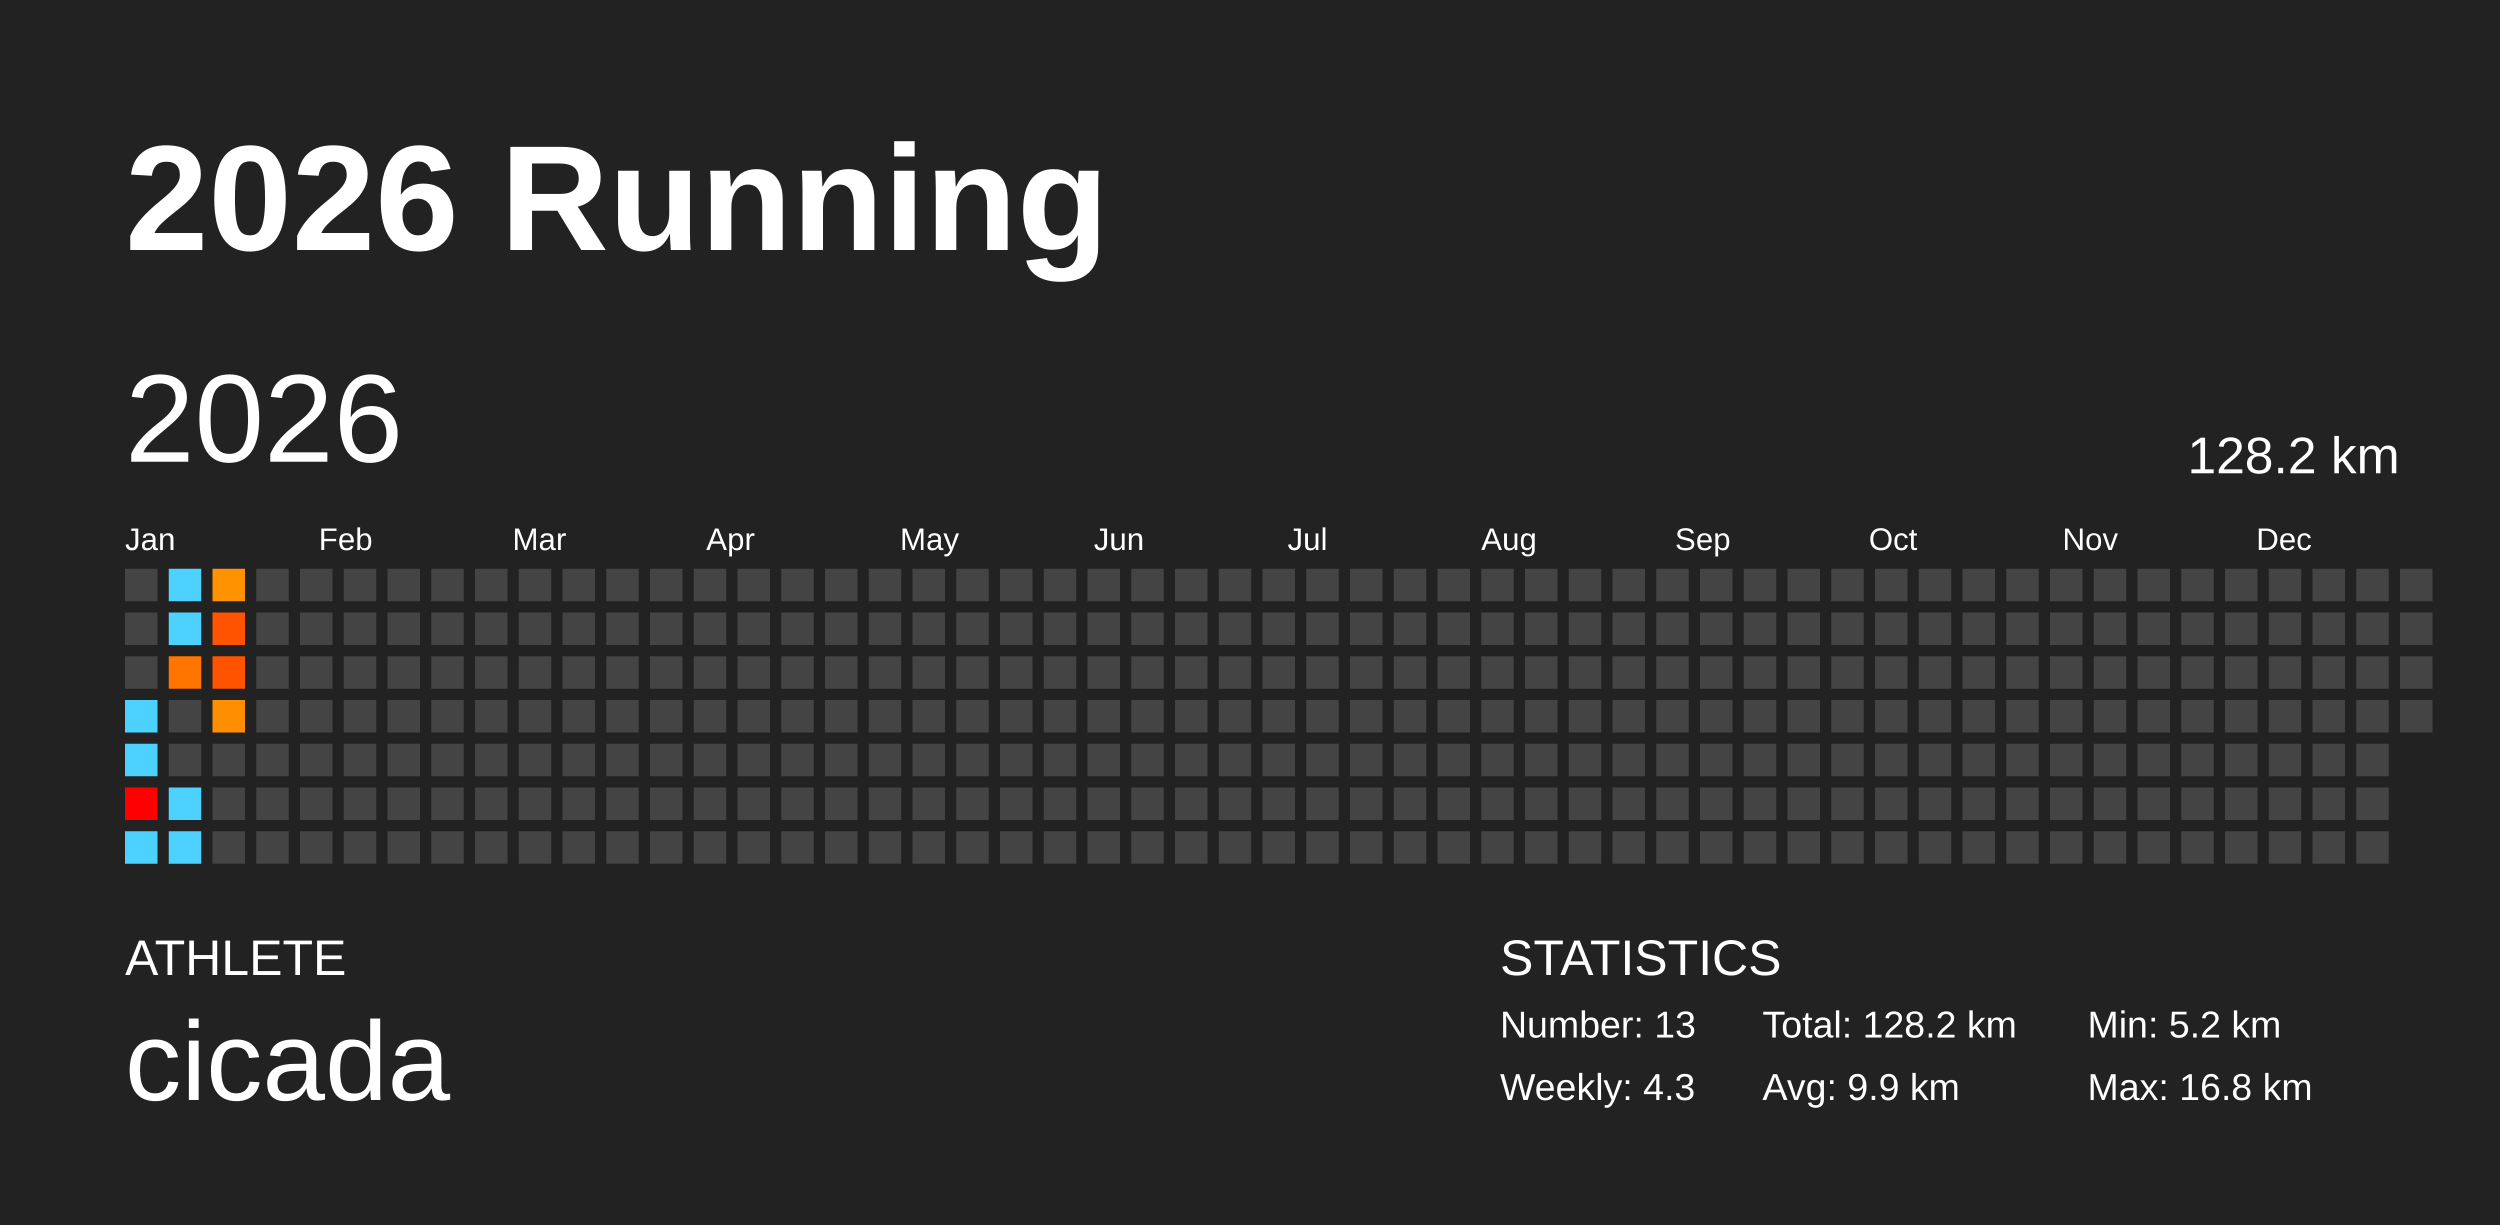
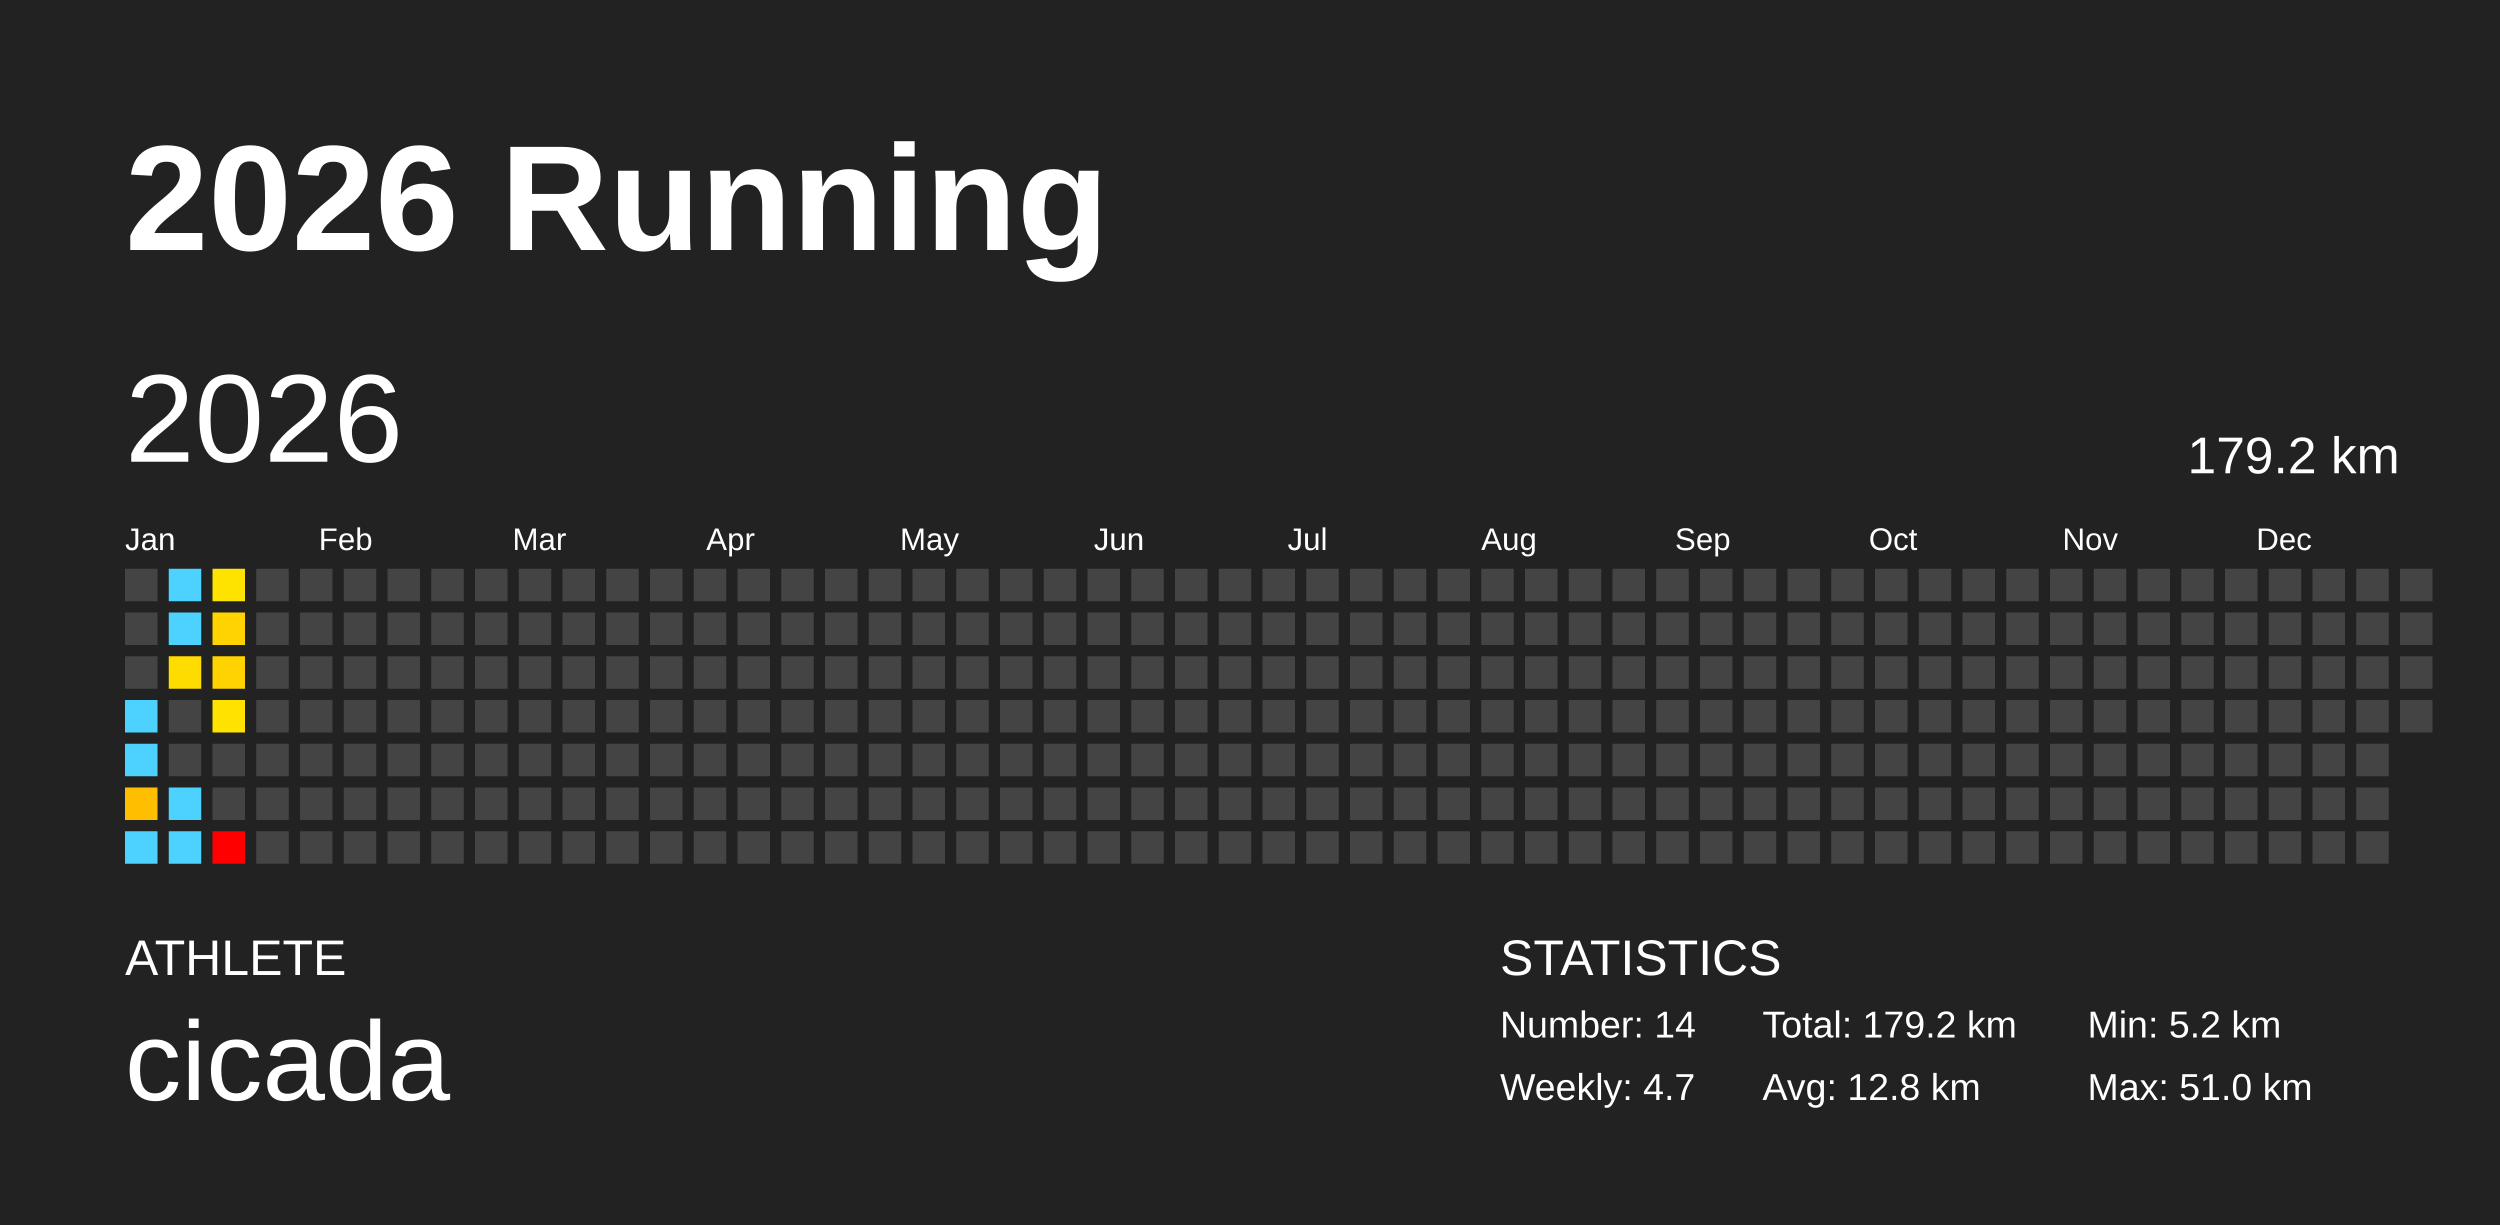
<svg xmlns="http://www.w3.org/2000/svg" baseProfile="full" height="98mm" version="1.1" viewBox="0,0,200,98" width="200mm">
  <defs />
  <rect fill="#222222" height="98" width="200" x="0" y="0" />
  <text fill="#FFFFFF" style="font-size:12px; font-family:Arial; font-weight:bold;" x="10" y="20">2026 Running</text>
  <text fill="#FFFFFF" style="font-size:4px; font-family:Arial" x="10" y="78">ATHLETE</text>
  <text fill="#FFFFFF" style="font-size:9px; font-family:Arial" x="10" y="88">cicada</text>
  <text fill="#FFFFFF" style="font-size:4px; font-family:Arial" x="120" y="78">STATISTICS</text>
-   <text fill="#FFFFFF" style="font-size:3px; font-family:Arial" x="120" y="83">Number: 13</text>
-   <text fill="#FFFFFF" style="font-size:3px; font-family:Arial" x="120" y="88">Weekly: 4.3</text>
-   <text fill="#FFFFFF" style="font-size:3px; font-family:Arial" x="141" y="83">Total: 128.2 km</text>
-   <text fill="#FFFFFF" style="font-size:3px; font-family:Arial" x="141" y="88">Avg: 9.9 km</text>
+   <text fill="#FFFFFF" style="font-size:3px; font-family:Arial" x="120" y="83">Number: 14</text>
+   <text fill="#FFFFFF" style="font-size:3px; font-family:Arial" x="120" y="88">Weekly: 4.7</text>
+   <text fill="#FFFFFF" style="font-size:3px; font-family:Arial" x="141" y="83">Total: 179.2 km</text>
+   <text fill="#FFFFFF" style="font-size:3px; font-family:Arial" x="141" y="88">Avg: 12.8 km</text>
  <text fill="#FFFFFF" style="font-size:3px; font-family:Arial" x="167" y="83">Min: 5.2 km</text>
-   <text fill="#FFFFFF" style="font-size:3px; font-family:Arial" x="167" y="88">Max: 16.8 km</text>
+   <text fill="#FFFFFF" style="font-size:3px; font-family:Arial" x="167" y="88">Max: 51.0 km</text>
  <text dominant-baseline="hanging" fill="#FFFFFF" style="font-size:10.0px; font-family:Arial;" x="10" y="30">2026</text>
-   <text dominant-baseline="hanging" fill="#FFFFFF" style="font-size:4.125px; font-family:Arial;" x="175" y="35">128.2 km</text>
+   <text dominant-baseline="hanging" fill="#FFFFFF" style="font-size:4.125px; font-family:Arial;" x="175" y="35">179.2 km</text>
  <text fill="#FFFFFF" style="font-size:2.5px; font-family:Arial" x="10.0" y="44">Jan</text>
  <text fill="#FFFFFF" style="font-size:2.5px; font-family:Arial" x="25.5" y="44">Feb</text>
  <text fill="#FFFFFF" style="font-size:2.5px; font-family:Arial" x="41.0" y="44">Mar</text>
  <text fill="#FFFFFF" style="font-size:2.5px; font-family:Arial" x="56.5" y="44">Apr</text>
  <text fill="#FFFFFF" style="font-size:2.5px; font-family:Arial" x="72.0" y="44">May</text>
  <text fill="#FFFFFF" style="font-size:2.5px; font-family:Arial" x="87.5" y="44">Jun</text>
  <text fill="#FFFFFF" style="font-size:2.5px; font-family:Arial" x="103.0" y="44">Jul</text>
  <text fill="#FFFFFF" style="font-size:2.5px; font-family:Arial" x="118.5" y="44">Aug</text>
  <text fill="#FFFFFF" style="font-size:2.5px; font-family:Arial" x="134.0" y="44">Sep</text>
  <text fill="#FFFFFF" style="font-size:2.5px; font-family:Arial" x="149.5" y="44">Oct</text>
  <text fill="#FFFFFF" style="font-size:2.5px; font-family:Arial" x="165.0" y="44">Nov</text>
  <text fill="#FFFFFF" style="font-size:2.5px; font-family:Arial" x="180.5" y="44">Dec</text>
  <rect fill="#444444" height="2.6" width="2.6" x="10.0" y="45.5" />
  <rect fill="#444444" height="2.6" width="2.6" x="10.0" y="49.0" />
  <rect fill="#444444" height="2.6" width="2.6" x="10.0" y="52.5" />
  <rect fill="#4dd2ff" height="2.6" width="2.6" x="10.0" y="56.0" />
  <rect fill="#4dd2ff" height="2.6" width="2.6" x="10.0" y="59.5" />
-   <rect fill="#ff0000" height="2.6" width="2.6" x="10.0" y="63.0" />
+   <rect fill="#ffbe00" height="2.6" width="2.6" x="10.0" y="63.0" />
  <rect fill="#4dd2ff" height="2.6" width="2.6" x="10.0" y="66.5" />
  <rect fill="#4dd2ff" height="2.6" width="2.6" x="13.5" y="45.5" />
  <rect fill="#4dd2ff" height="2.6" width="2.6" x="13.5" y="49.0" />
-   <rect fill="#ff7500" height="2.6" width="2.6" x="13.5" y="52.5" />
+   <rect fill="#ffdc00" height="2.6" width="2.6" x="13.5" y="52.5" />
  <rect fill="#444444" height="2.6" width="2.6" x="13.5" y="56.0" />
  <rect fill="#444444" height="2.6" width="2.6" x="13.5" y="59.5" />
  <rect fill="#4dd2ff" height="2.6" width="2.6" x="13.5" y="63.0" />
  <rect fill="#4dd2ff" height="2.6" width="2.6" x="13.5" y="66.5" />
-   <rect fill="#ff9200" height="2.6" width="2.6" x="17.0" y="45.5" />
-   <rect fill="#ff5300" height="2.6" width="2.6" x="17.0" y="49.0" />
-   <rect fill="#ff5300" height="2.6" width="2.6" x="17.0" y="52.5" />
-   <rect fill="#ff8f00" height="2.6" width="2.6" x="17.0" y="56.0" />
+   <rect fill="#ffe300" height="2.6" width="2.6" x="17.0" y="45.5" />
+   <rect fill="#ffd300" height="2.6" width="2.6" x="17.0" y="49.0" />
+   <rect fill="#ffd300" height="2.6" width="2.6" x="17.0" y="52.5" />
+   <rect fill="#ffe200" height="2.6" width="2.6" x="17.0" y="56.0" />
  <rect fill="#444444" height="2.6" width="2.6" x="17.0" y="59.5" />
  <rect fill="#444444" height="2.6" width="2.6" x="17.0" y="63.0" />
-   <rect fill="#444444" height="2.6" width="2.6" x="17.0" y="66.5" />
+   <rect fill="red" height="2.6" width="2.6" x="17.0" y="66.5" />
  <rect fill="#444444" height="2.6" width="2.6" x="20.5" y="45.5" />
  <rect fill="#444444" height="2.6" width="2.6" x="20.5" y="49.0" />
  <rect fill="#444444" height="2.6" width="2.6" x="20.5" y="52.5" />
  <rect fill="#444444" height="2.6" width="2.6" x="20.5" y="56.0" />
  <rect fill="#444444" height="2.6" width="2.6" x="20.5" y="59.5" />
  <rect fill="#444444" height="2.6" width="2.6" x="20.5" y="63.0" />
  <rect fill="#444444" height="2.6" width="2.6" x="20.5" y="66.5" />
  <rect fill="#444444" height="2.6" width="2.6" x="24.0" y="45.5" />
  <rect fill="#444444" height="2.6" width="2.6" x="24.0" y="49.0" />
  <rect fill="#444444" height="2.6" width="2.6" x="24.0" y="52.5" />
  <rect fill="#444444" height="2.6" width="2.6" x="24.0" y="56.0" />
  <rect fill="#444444" height="2.6" width="2.6" x="24.0" y="59.5" />
  <rect fill="#444444" height="2.6" width="2.6" x="24.0" y="63.0" />
  <rect fill="#444444" height="2.6" width="2.6" x="24.0" y="66.5" />
  <rect fill="#444444" height="2.6" width="2.6" x="27.5" y="45.5" />
  <rect fill="#444444" height="2.6" width="2.6" x="27.5" y="49.0" />
  <rect fill="#444444" height="2.6" width="2.6" x="27.5" y="52.5" />
  <rect fill="#444444" height="2.6" width="2.6" x="27.5" y="56.0" />
  <rect fill="#444444" height="2.6" width="2.6" x="27.5" y="59.5" />
  <rect fill="#444444" height="2.6" width="2.6" x="27.5" y="63.0" />
  <rect fill="#444444" height="2.6" width="2.6" x="27.5" y="66.5" />
  <rect fill="#444444" height="2.6" width="2.6" x="31.0" y="45.5" />
  <rect fill="#444444" height="2.6" width="2.6" x="31.0" y="49.0" />
  <rect fill="#444444" height="2.6" width="2.6" x="31.0" y="52.5" />
  <rect fill="#444444" height="2.6" width="2.6" x="31.0" y="56.0" />
  <rect fill="#444444" height="2.6" width="2.6" x="31.0" y="59.5" />
  <rect fill="#444444" height="2.6" width="2.6" x="31.0" y="63.0" />
  <rect fill="#444444" height="2.6" width="2.6" x="31.0" y="66.5" />
  <rect fill="#444444" height="2.6" width="2.6" x="34.5" y="45.5" />
  <rect fill="#444444" height="2.6" width="2.6" x="34.5" y="49.0" />
  <rect fill="#444444" height="2.6" width="2.6" x="34.5" y="52.5" />
  <rect fill="#444444" height="2.6" width="2.6" x="34.5" y="56.0" />
  <rect fill="#444444" height="2.6" width="2.6" x="34.5" y="59.5" />
  <rect fill="#444444" height="2.6" width="2.6" x="34.5" y="63.0" />
  <rect fill="#444444" height="2.6" width="2.6" x="34.5" y="66.5" />
  <rect fill="#444444" height="2.6" width="2.6" x="38.0" y="45.5" />
  <rect fill="#444444" height="2.6" width="2.6" x="38.0" y="49.0" />
  <rect fill="#444444" height="2.6" width="2.6" x="38.0" y="52.5" />
  <rect fill="#444444" height="2.6" width="2.6" x="38.0" y="56.0" />
  <rect fill="#444444" height="2.6" width="2.6" x="38.0" y="59.5" />
  <rect fill="#444444" height="2.6" width="2.6" x="38.0" y="63.0" />
  <rect fill="#444444" height="2.6" width="2.6" x="38.0" y="66.5" />
  <rect fill="#444444" height="2.6" width="2.6" x="41.5" y="45.5" />
  <rect fill="#444444" height="2.6" width="2.6" x="41.5" y="49.0" />
  <rect fill="#444444" height="2.6" width="2.6" x="41.5" y="52.5" />
  <rect fill="#444444" height="2.6" width="2.6" x="41.5" y="56.0" />
  <rect fill="#444444" height="2.6" width="2.6" x="41.5" y="59.5" />
  <rect fill="#444444" height="2.6" width="2.6" x="41.5" y="63.0" />
  <rect fill="#444444" height="2.6" width="2.6" x="41.5" y="66.5" />
  <rect fill="#444444" height="2.6" width="2.6" x="45.0" y="45.5" />
  <rect fill="#444444" height="2.6" width="2.6" x="45.0" y="49.0" />
  <rect fill="#444444" height="2.6" width="2.6" x="45.0" y="52.5" />
  <rect fill="#444444" height="2.6" width="2.6" x="45.0" y="56.0" />
  <rect fill="#444444" height="2.6" width="2.6" x="45.0" y="59.5" />
  <rect fill="#444444" height="2.6" width="2.6" x="45.0" y="63.0" />
  <rect fill="#444444" height="2.6" width="2.6" x="45.0" y="66.5" />
  <rect fill="#444444" height="2.6" width="2.6" x="48.5" y="45.5" />
  <rect fill="#444444" height="2.6" width="2.6" x="48.5" y="49.0" />
  <rect fill="#444444" height="2.6" width="2.6" x="48.5" y="52.5" />
  <rect fill="#444444" height="2.6" width="2.6" x="48.5" y="56.0" />
  <rect fill="#444444" height="2.6" width="2.6" x="48.5" y="59.5" />
  <rect fill="#444444" height="2.6" width="2.6" x="48.5" y="63.0" />
  <rect fill="#444444" height="2.6" width="2.6" x="48.5" y="66.5" />
  <rect fill="#444444" height="2.6" width="2.6" x="52.0" y="45.5" />
  <rect fill="#444444" height="2.6" width="2.6" x="52.0" y="49.0" />
  <rect fill="#444444" height="2.6" width="2.6" x="52.0" y="52.5" />
  <rect fill="#444444" height="2.6" width="2.6" x="52.0" y="56.0" />
  <rect fill="#444444" height="2.6" width="2.6" x="52.0" y="59.5" />
  <rect fill="#444444" height="2.6" width="2.6" x="52.0" y="63.0" />
  <rect fill="#444444" height="2.6" width="2.6" x="52.0" y="66.5" />
  <rect fill="#444444" height="2.6" width="2.6" x="55.5" y="45.5" />
  <rect fill="#444444" height="2.6" width="2.6" x="55.5" y="49.0" />
  <rect fill="#444444" height="2.6" width="2.6" x="55.5" y="52.5" />
  <rect fill="#444444" height="2.6" width="2.6" x="55.5" y="56.0" />
  <rect fill="#444444" height="2.6" width="2.6" x="55.5" y="59.5" />
  <rect fill="#444444" height="2.6" width="2.6" x="55.5" y="63.0" />
  <rect fill="#444444" height="2.6" width="2.6" x="55.5" y="66.5" />
  <rect fill="#444444" height="2.6" width="2.6" x="59.0" y="45.5" />
  <rect fill="#444444" height="2.6" width="2.6" x="59.0" y="49.0" />
  <rect fill="#444444" height="2.6" width="2.6" x="59.0" y="52.5" />
  <rect fill="#444444" height="2.6" width="2.6" x="59.0" y="56.0" />
  <rect fill="#444444" height="2.6" width="2.6" x="59.0" y="59.5" />
  <rect fill="#444444" height="2.6" width="2.6" x="59.0" y="63.0" />
  <rect fill="#444444" height="2.6" width="2.6" x="59.0" y="66.5" />
  <rect fill="#444444" height="2.6" width="2.6" x="62.5" y="45.5" />
  <rect fill="#444444" height="2.6" width="2.6" x="62.5" y="49.0" />
  <rect fill="#444444" height="2.6" width="2.6" x="62.5" y="52.5" />
  <rect fill="#444444" height="2.6" width="2.6" x="62.5" y="56.0" />
  <rect fill="#444444" height="2.6" width="2.6" x="62.5" y="59.5" />
  <rect fill="#444444" height="2.6" width="2.6" x="62.5" y="63.0" />
  <rect fill="#444444" height="2.6" width="2.6" x="62.5" y="66.5" />
  <rect fill="#444444" height="2.6" width="2.6" x="66.0" y="45.5" />
  <rect fill="#444444" height="2.6" width="2.6" x="66.0" y="49.0" />
  <rect fill="#444444" height="2.6" width="2.6" x="66.0" y="52.5" />
  <rect fill="#444444" height="2.6" width="2.6" x="66.0" y="56.0" />
  <rect fill="#444444" height="2.6" width="2.6" x="66.0" y="59.5" />
  <rect fill="#444444" height="2.6" width="2.6" x="66.0" y="63.0" />
  <rect fill="#444444" height="2.6" width="2.6" x="66.0" y="66.5" />
  <rect fill="#444444" height="2.6" width="2.6" x="69.5" y="45.5" />
  <rect fill="#444444" height="2.6" width="2.6" x="69.5" y="49.0" />
  <rect fill="#444444" height="2.6" width="2.6" x="69.5" y="52.5" />
  <rect fill="#444444" height="2.6" width="2.6" x="69.5" y="56.0" />
  <rect fill="#444444" height="2.6" width="2.6" x="69.5" y="59.5" />
  <rect fill="#444444" height="2.6" width="2.6" x="69.5" y="63.0" />
  <rect fill="#444444" height="2.6" width="2.6" x="69.5" y="66.5" />
  <rect fill="#444444" height="2.6" width="2.6" x="73.0" y="45.5" />
  <rect fill="#444444" height="2.6" width="2.6" x="73.0" y="49.0" />
  <rect fill="#444444" height="2.6" width="2.6" x="73.0" y="52.5" />
  <rect fill="#444444" height="2.6" width="2.6" x="73.0" y="56.0" />
  <rect fill="#444444" height="2.6" width="2.6" x="73.0" y="59.5" />
  <rect fill="#444444" height="2.6" width="2.6" x="73.0" y="63.0" />
  <rect fill="#444444" height="2.6" width="2.6" x="73.0" y="66.5" />
  <rect fill="#444444" height="2.6" width="2.6" x="76.5" y="45.5" />
  <rect fill="#444444" height="2.6" width="2.6" x="76.5" y="49.0" />
  <rect fill="#444444" height="2.6" width="2.6" x="76.5" y="52.5" />
  <rect fill="#444444" height="2.6" width="2.6" x="76.5" y="56.0" />
  <rect fill="#444444" height="2.6" width="2.6" x="76.5" y="59.5" />
  <rect fill="#444444" height="2.6" width="2.6" x="76.5" y="63.0" />
  <rect fill="#444444" height="2.6" width="2.6" x="76.5" y="66.5" />
  <rect fill="#444444" height="2.6" width="2.6" x="80.0" y="45.5" />
  <rect fill="#444444" height="2.6" width="2.6" x="80.0" y="49.0" />
  <rect fill="#444444" height="2.6" width="2.6" x="80.0" y="52.5" />
  <rect fill="#444444" height="2.6" width="2.6" x="80.0" y="56.0" />
  <rect fill="#444444" height="2.6" width="2.6" x="80.0" y="59.5" />
  <rect fill="#444444" height="2.6" width="2.6" x="80.0" y="63.0" />
  <rect fill="#444444" height="2.6" width="2.6" x="80.0" y="66.5" />
  <rect fill="#444444" height="2.6" width="2.6" x="83.5" y="45.5" />
  <rect fill="#444444" height="2.6" width="2.6" x="83.5" y="49.0" />
  <rect fill="#444444" height="2.6" width="2.6" x="83.5" y="52.5" />
  <rect fill="#444444" height="2.6" width="2.6" x="83.5" y="56.0" />
  <rect fill="#444444" height="2.6" width="2.6" x="83.5" y="59.5" />
  <rect fill="#444444" height="2.6" width="2.6" x="83.5" y="63.0" />
  <rect fill="#444444" height="2.6" width="2.6" x="83.5" y="66.5" />
  <rect fill="#444444" height="2.6" width="2.6" x="87.0" y="45.5" />
  <rect fill="#444444" height="2.6" width="2.6" x="87.0" y="49.0" />
  <rect fill="#444444" height="2.6" width="2.6" x="87.0" y="52.5" />
  <rect fill="#444444" height="2.6" width="2.6" x="87.0" y="56.0" />
  <rect fill="#444444" height="2.6" width="2.6" x="87.0" y="59.5" />
  <rect fill="#444444" height="2.6" width="2.6" x="87.0" y="63.0" />
  <rect fill="#444444" height="2.6" width="2.6" x="87.0" y="66.5" />
  <rect fill="#444444" height="2.6" width="2.6" x="90.5" y="45.5" />
  <rect fill="#444444" height="2.6" width="2.6" x="90.5" y="49.0" />
  <rect fill="#444444" height="2.6" width="2.6" x="90.5" y="52.5" />
  <rect fill="#444444" height="2.6" width="2.6" x="90.5" y="56.0" />
  <rect fill="#444444" height="2.6" width="2.6" x="90.5" y="59.5" />
  <rect fill="#444444" height="2.6" width="2.6" x="90.5" y="63.0" />
  <rect fill="#444444" height="2.6" width="2.6" x="90.5" y="66.5" />
  <rect fill="#444444" height="2.6" width="2.6" x="94.0" y="45.5" />
  <rect fill="#444444" height="2.6" width="2.6" x="94.0" y="49.0" />
  <rect fill="#444444" height="2.6" width="2.6" x="94.0" y="52.5" />
  <rect fill="#444444" height="2.6" width="2.6" x="94.0" y="56.0" />
  <rect fill="#444444" height="2.6" width="2.6" x="94.0" y="59.5" />
  <rect fill="#444444" height="2.6" width="2.6" x="94.0" y="63.0" />
  <rect fill="#444444" height="2.6" width="2.6" x="94.0" y="66.5" />
  <rect fill="#444444" height="2.6" width="2.6" x="97.5" y="45.5" />
  <rect fill="#444444" height="2.6" width="2.6" x="97.5" y="49.0" />
  <rect fill="#444444" height="2.6" width="2.6" x="97.5" y="52.5" />
  <rect fill="#444444" height="2.6" width="2.6" x="97.5" y="56.0" />
  <rect fill="#444444" height="2.6" width="2.6" x="97.5" y="59.5" />
  <rect fill="#444444" height="2.6" width="2.6" x="97.5" y="63.0" />
  <rect fill="#444444" height="2.6" width="2.6" x="97.5" y="66.5" />
  <rect fill="#444444" height="2.6" width="2.6" x="101.0" y="45.5" />
  <rect fill="#444444" height="2.6" width="2.6" x="101.0" y="49.0" />
  <rect fill="#444444" height="2.6" width="2.6" x="101.0" y="52.5" />
  <rect fill="#444444" height="2.6" width="2.6" x="101.0" y="56.0" />
  <rect fill="#444444" height="2.6" width="2.6" x="101.0" y="59.5" />
  <rect fill="#444444" height="2.6" width="2.6" x="101.0" y="63.0" />
  <rect fill="#444444" height="2.6" width="2.6" x="101.0" y="66.5" />
  <rect fill="#444444" height="2.6" width="2.6" x="104.5" y="45.5" />
  <rect fill="#444444" height="2.6" width="2.6" x="104.5" y="49.0" />
  <rect fill="#444444" height="2.6" width="2.6" x="104.5" y="52.5" />
  <rect fill="#444444" height="2.6" width="2.6" x="104.5" y="56.0" />
  <rect fill="#444444" height="2.6" width="2.6" x="104.5" y="59.5" />
  <rect fill="#444444" height="2.6" width="2.6" x="104.5" y="63.0" />
  <rect fill="#444444" height="2.6" width="2.6" x="104.5" y="66.5" />
  <rect fill="#444444" height="2.6" width="2.6" x="108.0" y="45.5" />
  <rect fill="#444444" height="2.6" width="2.6" x="108.0" y="49.0" />
  <rect fill="#444444" height="2.6" width="2.6" x="108.0" y="52.5" />
  <rect fill="#444444" height="2.6" width="2.6" x="108.0" y="56.0" />
  <rect fill="#444444" height="2.6" width="2.6" x="108.0" y="59.5" />
  <rect fill="#444444" height="2.6" width="2.6" x="108.0" y="63.0" />
  <rect fill="#444444" height="2.6" width="2.6" x="108.0" y="66.5" />
  <rect fill="#444444" height="2.6" width="2.6" x="111.5" y="45.5" />
  <rect fill="#444444" height="2.6" width="2.6" x="111.5" y="49.0" />
  <rect fill="#444444" height="2.6" width="2.6" x="111.5" y="52.5" />
  <rect fill="#444444" height="2.6" width="2.6" x="111.5" y="56.0" />
  <rect fill="#444444" height="2.6" width="2.6" x="111.5" y="59.5" />
  <rect fill="#444444" height="2.6" width="2.6" x="111.5" y="63.0" />
  <rect fill="#444444" height="2.6" width="2.6" x="111.5" y="66.5" />
  <rect fill="#444444" height="2.6" width="2.6" x="115.0" y="45.5" />
  <rect fill="#444444" height="2.6" width="2.6" x="115.0" y="49.0" />
  <rect fill="#444444" height="2.6" width="2.6" x="115.0" y="52.5" />
  <rect fill="#444444" height="2.6" width="2.6" x="115.0" y="56.0" />
  <rect fill="#444444" height="2.6" width="2.6" x="115.0" y="59.5" />
  <rect fill="#444444" height="2.6" width="2.6" x="115.0" y="63.0" />
  <rect fill="#444444" height="2.6" width="2.6" x="115.0" y="66.5" />
  <rect fill="#444444" height="2.6" width="2.6" x="118.5" y="45.5" />
  <rect fill="#444444" height="2.6" width="2.6" x="118.5" y="49.0" />
  <rect fill="#444444" height="2.6" width="2.6" x="118.5" y="52.5" />
  <rect fill="#444444" height="2.6" width="2.6" x="118.5" y="56.0" />
  <rect fill="#444444" height="2.6" width="2.6" x="118.5" y="59.5" />
  <rect fill="#444444" height="2.6" width="2.6" x="118.5" y="63.0" />
  <rect fill="#444444" height="2.6" width="2.6" x="118.5" y="66.5" />
  <rect fill="#444444" height="2.6" width="2.6" x="122.0" y="45.5" />
  <rect fill="#444444" height="2.6" width="2.6" x="122.0" y="49.0" />
  <rect fill="#444444" height="2.6" width="2.6" x="122.0" y="52.5" />
  <rect fill="#444444" height="2.6" width="2.6" x="122.0" y="56.0" />
  <rect fill="#444444" height="2.6" width="2.6" x="122.0" y="59.5" />
  <rect fill="#444444" height="2.6" width="2.6" x="122.0" y="63.0" />
  <rect fill="#444444" height="2.6" width="2.6" x="122.0" y="66.5" />
  <rect fill="#444444" height="2.6" width="2.6" x="125.5" y="45.5" />
  <rect fill="#444444" height="2.6" width="2.6" x="125.5" y="49.0" />
  <rect fill="#444444" height="2.6" width="2.6" x="125.5" y="52.5" />
  <rect fill="#444444" height="2.6" width="2.6" x="125.5" y="56.0" />
  <rect fill="#444444" height="2.6" width="2.6" x="125.5" y="59.5" />
  <rect fill="#444444" height="2.6" width="2.6" x="125.5" y="63.0" />
  <rect fill="#444444" height="2.6" width="2.6" x="125.5" y="66.5" />
  <rect fill="#444444" height="2.6" width="2.6" x="129.0" y="45.5" />
  <rect fill="#444444" height="2.6" width="2.6" x="129.0" y="49.0" />
  <rect fill="#444444" height="2.6" width="2.6" x="129.0" y="52.5" />
  <rect fill="#444444" height="2.6" width="2.6" x="129.0" y="56.0" />
  <rect fill="#444444" height="2.6" width="2.6" x="129.0" y="59.5" />
  <rect fill="#444444" height="2.6" width="2.6" x="129.0" y="63.0" />
  <rect fill="#444444" height="2.6" width="2.6" x="129.0" y="66.5" />
  <rect fill="#444444" height="2.6" width="2.6" x="132.5" y="45.5" />
  <rect fill="#444444" height="2.6" width="2.6" x="132.5" y="49.0" />
  <rect fill="#444444" height="2.6" width="2.6" x="132.5" y="52.5" />
  <rect fill="#444444" height="2.6" width="2.6" x="132.5" y="56.0" />
  <rect fill="#444444" height="2.6" width="2.6" x="132.5" y="59.5" />
  <rect fill="#444444" height="2.6" width="2.6" x="132.5" y="63.0" />
  <rect fill="#444444" height="2.6" width="2.6" x="132.5" y="66.5" />
  <rect fill="#444444" height="2.6" width="2.6" x="136.0" y="45.5" />
  <rect fill="#444444" height="2.6" width="2.6" x="136.0" y="49.0" />
  <rect fill="#444444" height="2.6" width="2.6" x="136.0" y="52.5" />
  <rect fill="#444444" height="2.6" width="2.6" x="136.0" y="56.0" />
  <rect fill="#444444" height="2.6" width="2.6" x="136.0" y="59.5" />
  <rect fill="#444444" height="2.6" width="2.6" x="136.0" y="63.0" />
  <rect fill="#444444" height="2.6" width="2.6" x="136.0" y="66.5" />
  <rect fill="#444444" height="2.6" width="2.6" x="139.5" y="45.5" />
  <rect fill="#444444" height="2.6" width="2.6" x="139.5" y="49.0" />
  <rect fill="#444444" height="2.6" width="2.6" x="139.5" y="52.5" />
  <rect fill="#444444" height="2.6" width="2.6" x="139.5" y="56.0" />
  <rect fill="#444444" height="2.6" width="2.6" x="139.5" y="59.5" />
  <rect fill="#444444" height="2.6" width="2.6" x="139.5" y="63.0" />
  <rect fill="#444444" height="2.6" width="2.6" x="139.5" y="66.5" />
  <rect fill="#444444" height="2.6" width="2.6" x="143.0" y="45.5" />
  <rect fill="#444444" height="2.6" width="2.6" x="143.0" y="49.0" />
  <rect fill="#444444" height="2.6" width="2.6" x="143.0" y="52.5" />
  <rect fill="#444444" height="2.6" width="2.6" x="143.0" y="56.0" />
  <rect fill="#444444" height="2.6" width="2.6" x="143.0" y="59.5" />
  <rect fill="#444444" height="2.6" width="2.6" x="143.0" y="63.0" />
  <rect fill="#444444" height="2.6" width="2.6" x="143.0" y="66.5" />
  <rect fill="#444444" height="2.6" width="2.6" x="146.5" y="45.5" />
  <rect fill="#444444" height="2.6" width="2.6" x="146.5" y="49.0" />
  <rect fill="#444444" height="2.6" width="2.6" x="146.5" y="52.5" />
  <rect fill="#444444" height="2.6" width="2.6" x="146.5" y="56.0" />
  <rect fill="#444444" height="2.6" width="2.6" x="146.5" y="59.5" />
  <rect fill="#444444" height="2.6" width="2.6" x="146.5" y="63.0" />
  <rect fill="#444444" height="2.6" width="2.6" x="146.5" y="66.5" />
  <rect fill="#444444" height="2.6" width="2.6" x="150.0" y="45.5" />
  <rect fill="#444444" height="2.6" width="2.6" x="150.0" y="49.0" />
  <rect fill="#444444" height="2.6" width="2.6" x="150.0" y="52.5" />
  <rect fill="#444444" height="2.6" width="2.6" x="150.0" y="56.0" />
  <rect fill="#444444" height="2.6" width="2.6" x="150.0" y="59.5" />
  <rect fill="#444444" height="2.6" width="2.6" x="150.0" y="63.0" />
  <rect fill="#444444" height="2.6" width="2.6" x="150.0" y="66.5" />
  <rect fill="#444444" height="2.6" width="2.6" x="153.5" y="45.5" />
  <rect fill="#444444" height="2.6" width="2.6" x="153.5" y="49.0" />
  <rect fill="#444444" height="2.6" width="2.6" x="153.5" y="52.5" />
  <rect fill="#444444" height="2.6" width="2.6" x="153.5" y="56.0" />
  <rect fill="#444444" height="2.6" width="2.6" x="153.5" y="59.5" />
  <rect fill="#444444" height="2.6" width="2.6" x="153.5" y="63.0" />
  <rect fill="#444444" height="2.6" width="2.6" x="153.5" y="66.5" />
  <rect fill="#444444" height="2.6" width="2.6" x="157.0" y="45.5" />
  <rect fill="#444444" height="2.6" width="2.6" x="157.0" y="49.0" />
  <rect fill="#444444" height="2.6" width="2.6" x="157.0" y="52.5" />
  <rect fill="#444444" height="2.6" width="2.6" x="157.0" y="56.0" />
  <rect fill="#444444" height="2.6" width="2.6" x="157.0" y="59.5" />
  <rect fill="#444444" height="2.6" width="2.6" x="157.0" y="63.0" />
  <rect fill="#444444" height="2.6" width="2.6" x="157.0" y="66.5" />
  <rect fill="#444444" height="2.6" width="2.6" x="160.5" y="45.5" />
  <rect fill="#444444" height="2.6" width="2.6" x="160.5" y="49.0" />
  <rect fill="#444444" height="2.6" width="2.6" x="160.5" y="52.5" />
  <rect fill="#444444" height="2.6" width="2.6" x="160.5" y="56.0" />
  <rect fill="#444444" height="2.6" width="2.6" x="160.5" y="59.5" />
  <rect fill="#444444" height="2.6" width="2.6" x="160.5" y="63.0" />
  <rect fill="#444444" height="2.6" width="2.6" x="160.5" y="66.5" />
  <rect fill="#444444" height="2.6" width="2.6" x="164.0" y="45.5" />
  <rect fill="#444444" height="2.6" width="2.6" x="164.0" y="49.0" />
  <rect fill="#444444" height="2.6" width="2.6" x="164.0" y="52.5" />
  <rect fill="#444444" height="2.6" width="2.6" x="164.0" y="56.0" />
  <rect fill="#444444" height="2.6" width="2.6" x="164.0" y="59.5" />
  <rect fill="#444444" height="2.6" width="2.6" x="164.0" y="63.0" />
  <rect fill="#444444" height="2.6" width="2.6" x="164.0" y="66.5" />
  <rect fill="#444444" height="2.6" width="2.6" x="167.5" y="45.5" />
  <rect fill="#444444" height="2.6" width="2.6" x="167.5" y="49.0" />
  <rect fill="#444444" height="2.6" width="2.6" x="167.5" y="52.5" />
  <rect fill="#444444" height="2.6" width="2.6" x="167.5" y="56.0" />
  <rect fill="#444444" height="2.6" width="2.6" x="167.5" y="59.5" />
  <rect fill="#444444" height="2.6" width="2.6" x="167.5" y="63.0" />
  <rect fill="#444444" height="2.6" width="2.6" x="167.5" y="66.5" />
  <rect fill="#444444" height="2.6" width="2.6" x="171.0" y="45.5" />
  <rect fill="#444444" height="2.6" width="2.6" x="171.0" y="49.0" />
  <rect fill="#444444" height="2.6" width="2.6" x="171.0" y="52.5" />
  <rect fill="#444444" height="2.6" width="2.6" x="171.0" y="56.0" />
  <rect fill="#444444" height="2.6" width="2.6" x="171.0" y="59.5" />
  <rect fill="#444444" height="2.6" width="2.6" x="171.0" y="63.0" />
  <rect fill="#444444" height="2.6" width="2.6" x="171.0" y="66.5" />
  <rect fill="#444444" height="2.6" width="2.6" x="174.5" y="45.5" />
  <rect fill="#444444" height="2.6" width="2.6" x="174.5" y="49.0" />
  <rect fill="#444444" height="2.6" width="2.6" x="174.5" y="52.5" />
  <rect fill="#444444" height="2.6" width="2.6" x="174.5" y="56.0" />
  <rect fill="#444444" height="2.6" width="2.6" x="174.5" y="59.5" />
  <rect fill="#444444" height="2.6" width="2.6" x="174.5" y="63.0" />
  <rect fill="#444444" height="2.6" width="2.6" x="174.5" y="66.5" />
  <rect fill="#444444" height="2.6" width="2.6" x="178.0" y="45.5" />
  <rect fill="#444444" height="2.6" width="2.6" x="178.0" y="49.0" />
  <rect fill="#444444" height="2.6" width="2.6" x="178.0" y="52.5" />
  <rect fill="#444444" height="2.6" width="2.6" x="178.0" y="56.0" />
  <rect fill="#444444" height="2.6" width="2.6" x="178.0" y="59.5" />
  <rect fill="#444444" height="2.6" width="2.6" x="178.0" y="63.0" />
  <rect fill="#444444" height="2.6" width="2.6" x="178.0" y="66.5" />
  <rect fill="#444444" height="2.6" width="2.6" x="181.5" y="45.5" />
  <rect fill="#444444" height="2.6" width="2.6" x="181.5" y="49.0" />
  <rect fill="#444444" height="2.6" width="2.6" x="181.5" y="52.5" />
  <rect fill="#444444" height="2.6" width="2.6" x="181.5" y="56.0" />
  <rect fill="#444444" height="2.6" width="2.6" x="181.5" y="59.5" />
  <rect fill="#444444" height="2.6" width="2.6" x="181.5" y="63.0" />
  <rect fill="#444444" height="2.6" width="2.6" x="181.5" y="66.5" />
  <rect fill="#444444" height="2.6" width="2.6" x="185.0" y="45.5" />
  <rect fill="#444444" height="2.6" width="2.6" x="185.0" y="49.0" />
  <rect fill="#444444" height="2.6" width="2.6" x="185.0" y="52.5" />
  <rect fill="#444444" height="2.6" width="2.6" x="185.0" y="56.0" />
  <rect fill="#444444" height="2.6" width="2.6" x="185.0" y="59.5" />
  <rect fill="#444444" height="2.6" width="2.6" x="185.0" y="63.0" />
  <rect fill="#444444" height="2.6" width="2.6" x="185.0" y="66.5" />
  <rect fill="#444444" height="2.6" width="2.6" x="188.5" y="45.5" />
  <rect fill="#444444" height="2.6" width="2.6" x="188.5" y="49.0" />
  <rect fill="#444444" height="2.6" width="2.6" x="188.5" y="52.5" />
  <rect fill="#444444" height="2.6" width="2.6" x="188.5" y="56.0" />
  <rect fill="#444444" height="2.6" width="2.6" x="188.5" y="59.5" />
  <rect fill="#444444" height="2.6" width="2.6" x="188.5" y="63.0" />
  <rect fill="#444444" height="2.6" width="2.6" x="188.5" y="66.5" />
  <rect fill="#444444" height="2.6" width="2.6" x="192.0" y="45.5" />
  <rect fill="#444444" height="2.6" width="2.6" x="192.0" y="49.0" />
  <rect fill="#444444" height="2.6" width="2.6" x="192.0" y="52.5" />
  <rect fill="#444444" height="2.6" width="2.6" x="192.0" y="56.0" />
</svg>
